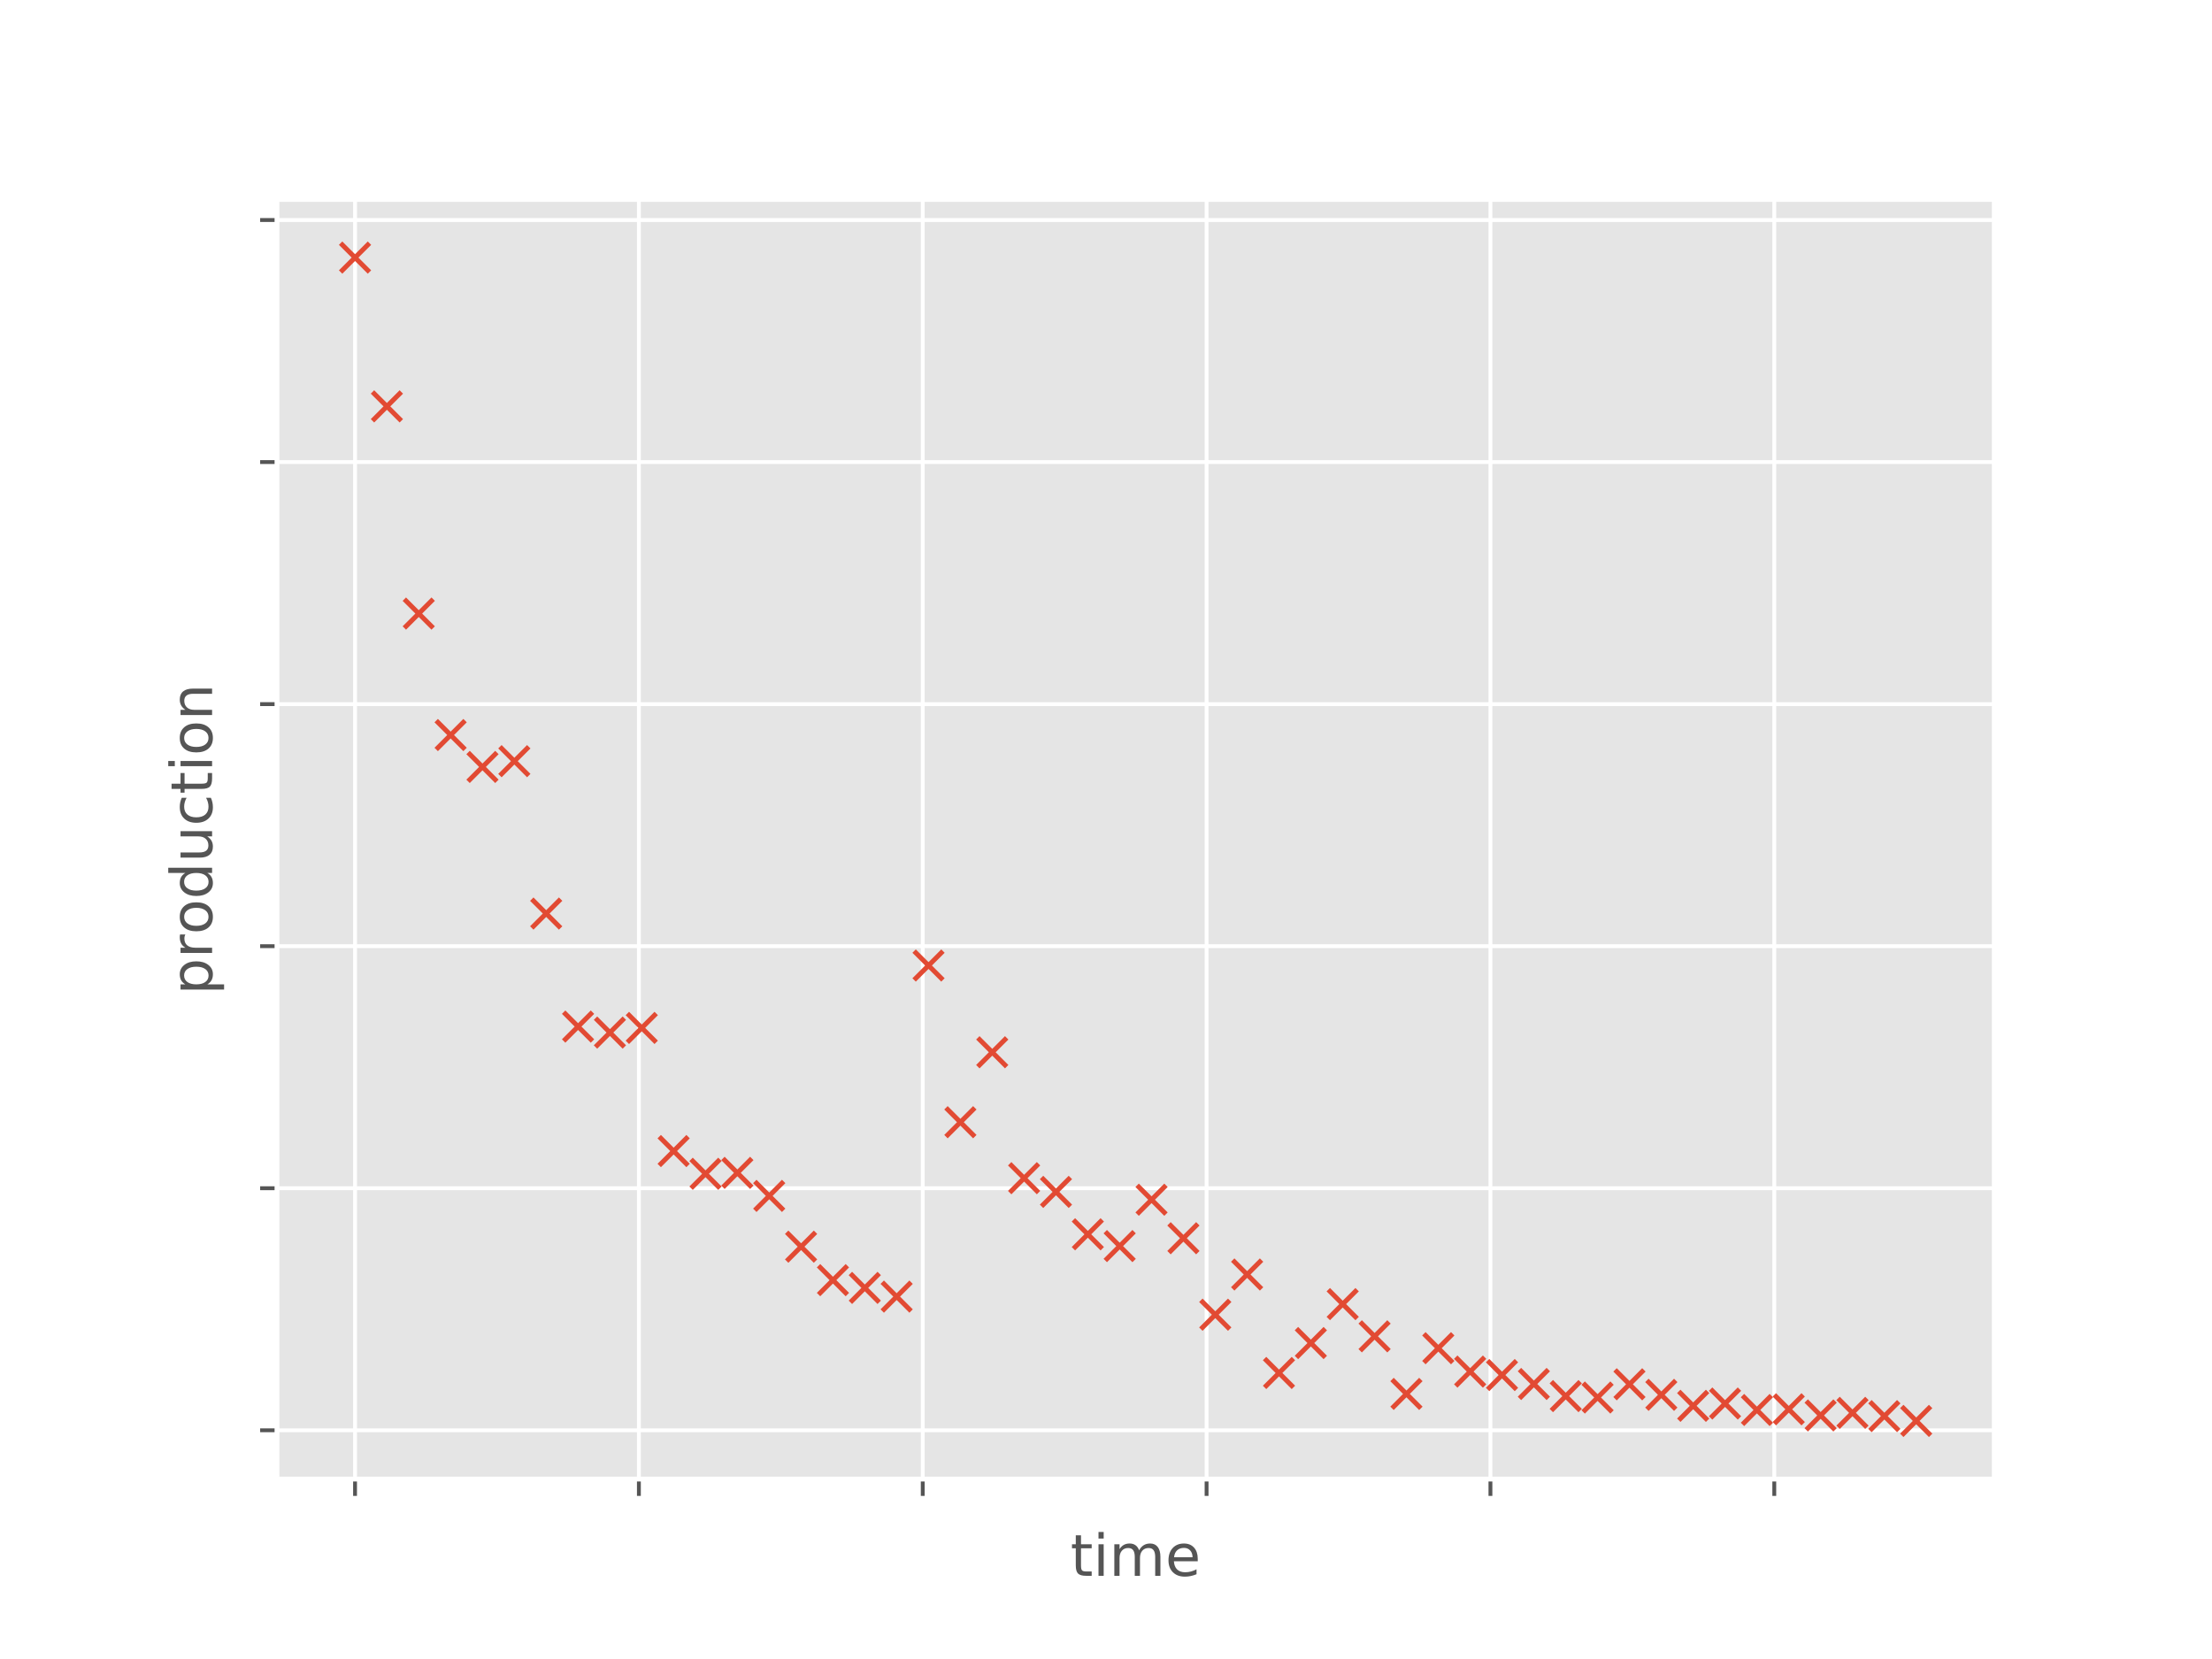
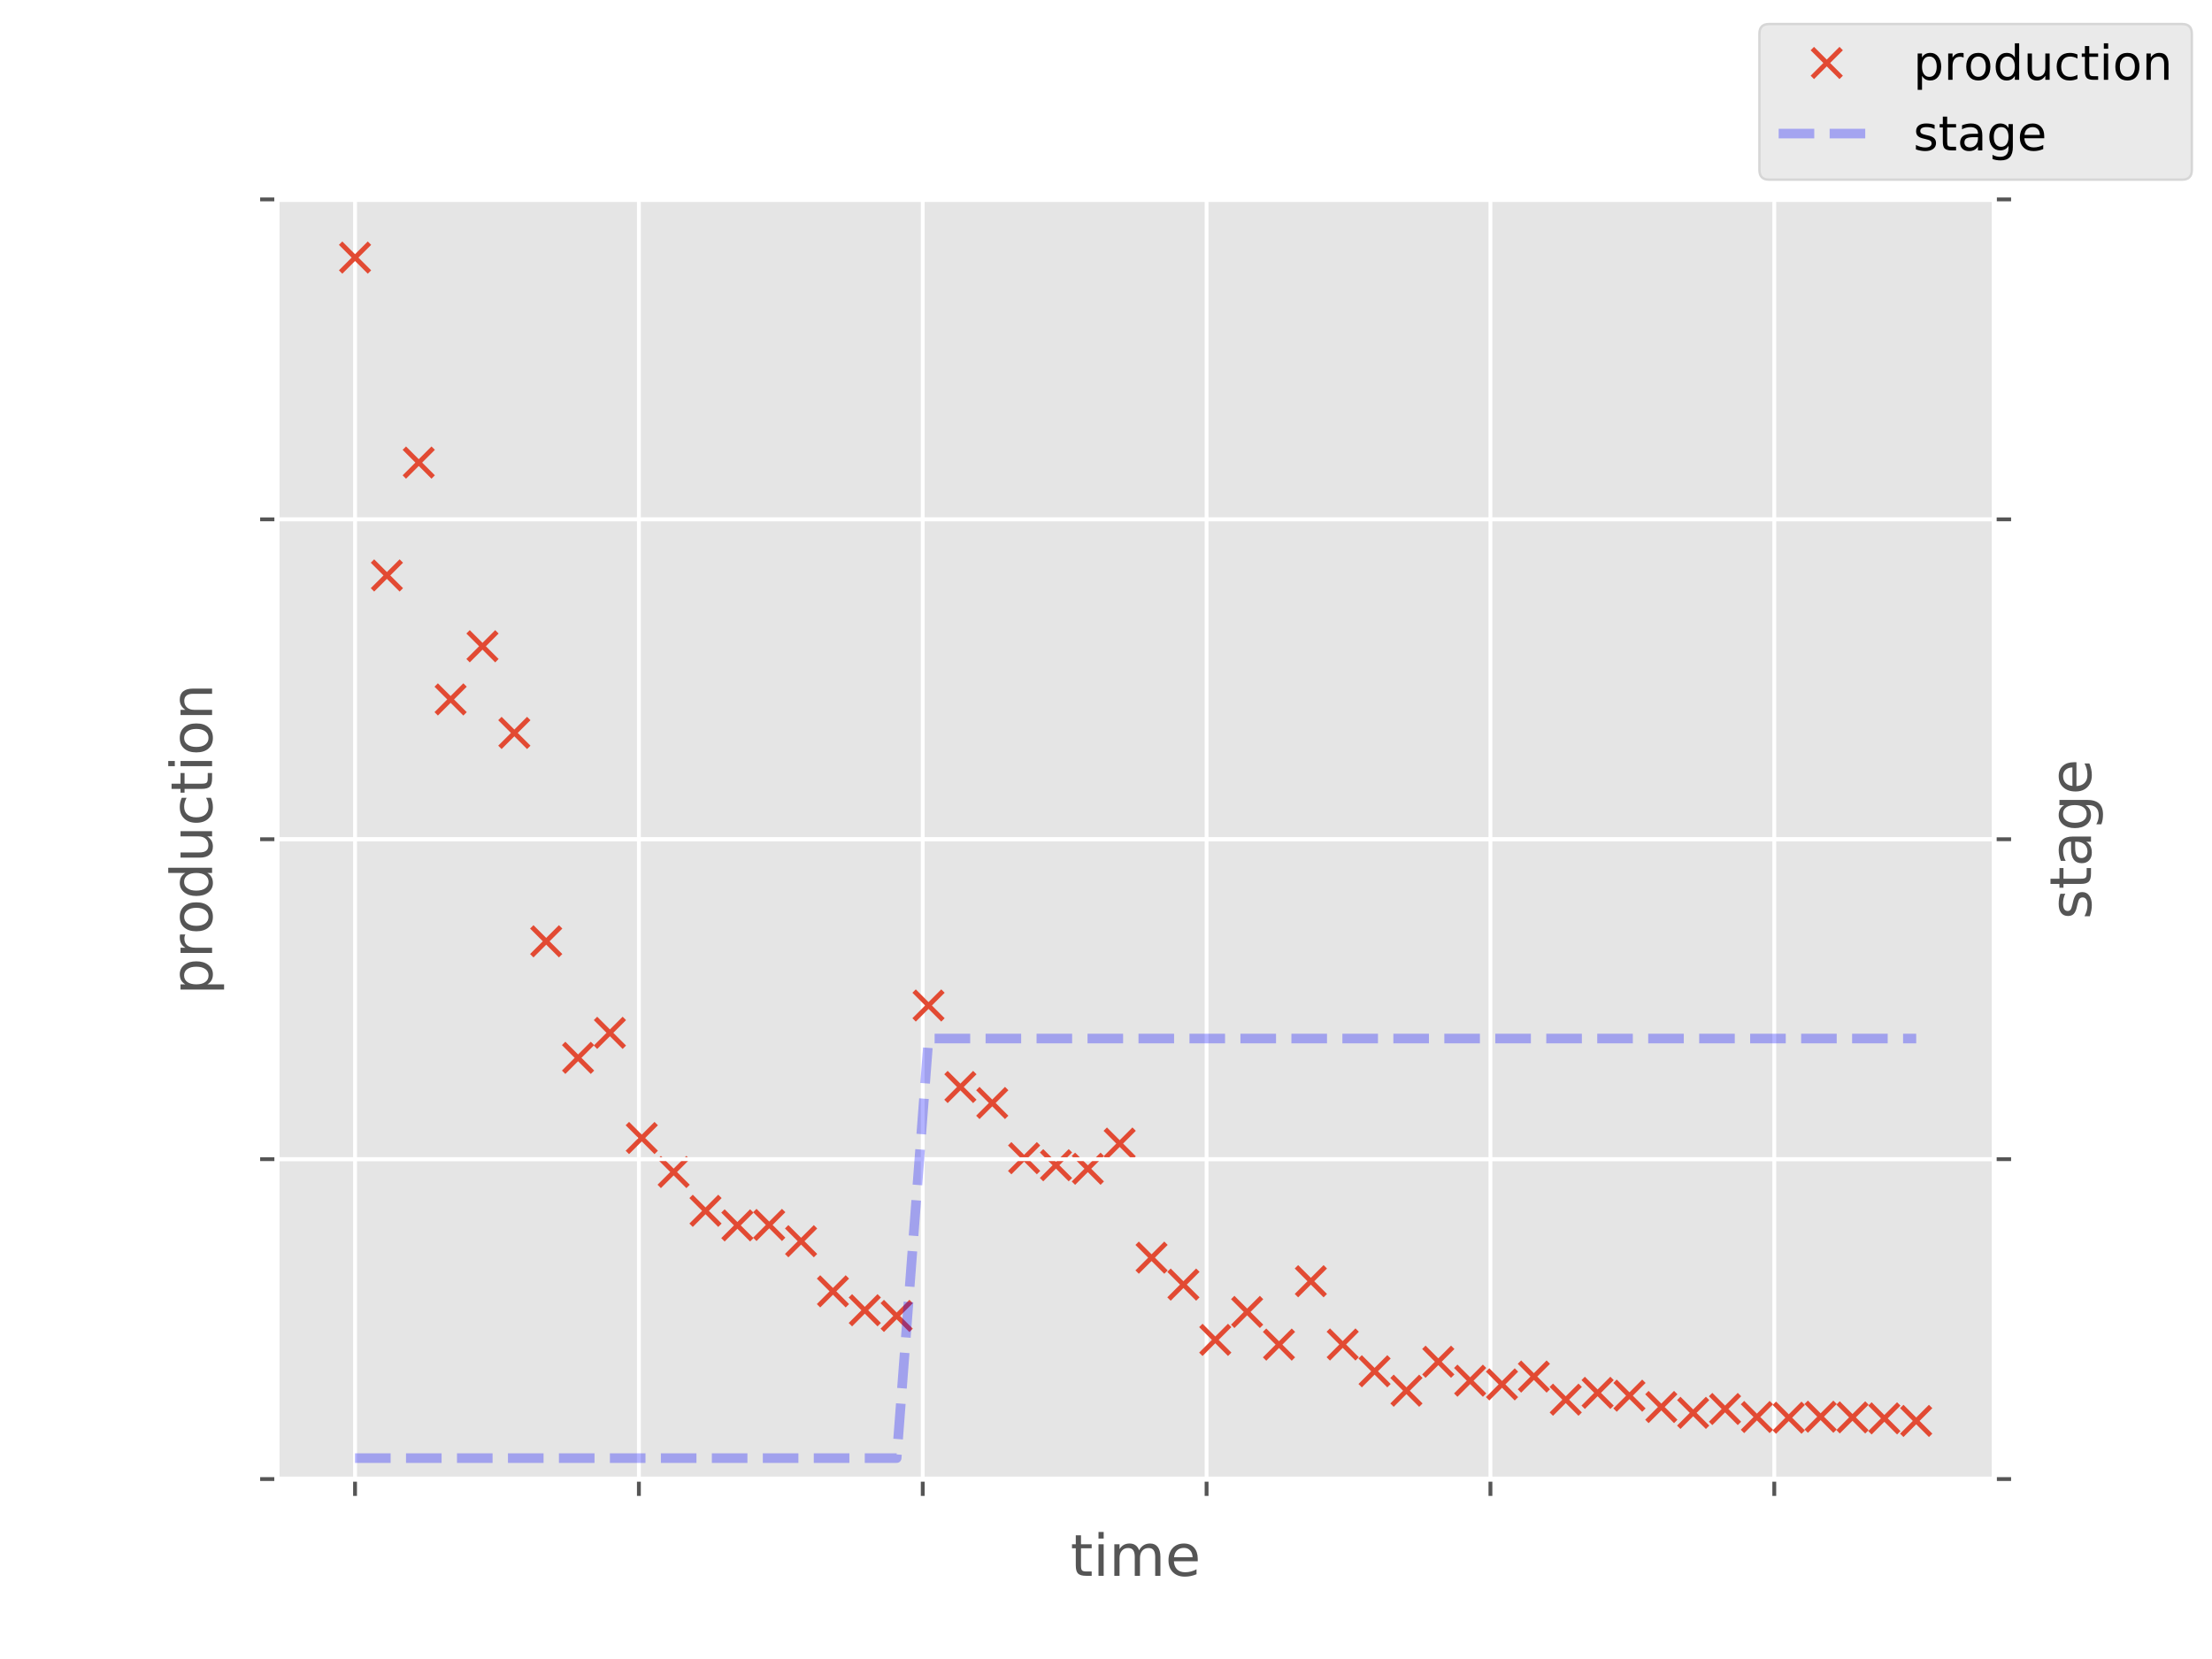
<svg xmlns="http://www.w3.org/2000/svg" xmlns:xlink="http://www.w3.org/1999/xlink" height="345pt" version="1.1" viewBox="0 0 460 345" width="460pt">
  <defs>
    <style type="text/css">
*{stroke-linecap:butt;stroke-linejoin:round;}
  </style>
  </defs>
  <g id="figure_1">
    <g id="patch_1">
      <path d="M 0 345.6  L 460.8 345.6  L 460.8 0  L 0 0  z " style="fill:#ffffff;" />
    </g>
    <g id="axes_1">
      <g id="patch_2">
        <path d="M 57.6 307.584  L 414.72 307.584  L 414.72 41.472  L 57.6 41.472  z " style="fill:#e5e5e5;" />
      </g>
      <g id="matplotlib.axis_1">
        <g id="xtick_1">
          <g id="line2d_1">
-             <path clip-path="url(#p8fff79da5d)" d="M 73.833 307.584  L 73.833 41.472  " style="fill:none;stroke:#ffffff;stroke-linecap:square;stroke-width:0.8;" />
+             <path clip-path="url(#p192704716e)" d="M 73.833 307.584  L 73.833 41.472  " style="fill:none;stroke:#ffffff;stroke-linecap:square;stroke-width:0.8;" />
          </g>
          <g id="line2d_2">
            <defs>
-               <path d="M 0 0  L 0 3.5  " id="m95129f5f34" style="stroke:#555555;stroke-width:0.8;" />
+               <path d="M 0 0  L 0 3.5  " id="mba6c2c50e9" style="stroke:#555555;stroke-width:0.8;" />
            </defs>
            <g>
-               <use style="fill:#555555;stroke:#555555;stroke-width:0.8;" x="73.833" xlink:href="#m95129f5f34" y="307.584" />
+               <use style="fill:#555555;stroke:#555555;stroke-width:0.8;" x="73.833" xlink:href="#mba6c2c50e9" y="307.584" />
            </g>
          </g>
        </g>
        <g id="xtick_2">
          <g id="line2d_3">
-             <path clip-path="url(#p8fff79da5d)" d="M 132.861 307.584  L 132.861 41.472  " style="fill:none;stroke:#ffffff;stroke-linecap:square;stroke-width:0.8;" />
+             <path clip-path="url(#p192704716e)" d="M 132.861 307.584  L 132.861 41.472  " style="fill:none;stroke:#ffffff;stroke-linecap:square;stroke-width:0.8;" />
          </g>
          <g id="line2d_4">
            <g>
-               <use style="fill:#555555;stroke:#555555;stroke-width:0.8;" x="132.861" xlink:href="#m95129f5f34" y="307.584" />
+               <use style="fill:#555555;stroke:#555555;stroke-width:0.8;" x="132.861" xlink:href="#mba6c2c50e9" y="307.584" />
            </g>
          </g>
        </g>
        <g id="xtick_3">
          <g id="line2d_5">
-             <path clip-path="url(#p8fff79da5d)" d="M 191.889 307.584  L 191.889 41.472  " style="fill:none;stroke:#ffffff;stroke-linecap:square;stroke-width:0.8;" />
+             <path clip-path="url(#p192704716e)" d="M 191.889 307.584  L 191.889 41.472  " style="fill:none;stroke:#ffffff;stroke-linecap:square;stroke-width:0.8;" />
          </g>
          <g id="line2d_6">
            <g>
-               <use style="fill:#555555;stroke:#555555;stroke-width:0.8;" x="191.889" xlink:href="#m95129f5f34" y="307.584" />
+               <use style="fill:#555555;stroke:#555555;stroke-width:0.8;" x="191.889" xlink:href="#mba6c2c50e9" y="307.584" />
            </g>
          </g>
        </g>
        <g id="xtick_4">
          <g id="line2d_7">
-             <path clip-path="url(#p8fff79da5d)" d="M 250.917 307.584  L 250.917 41.472  " style="fill:none;stroke:#ffffff;stroke-linecap:square;stroke-width:0.8;" />
+             <path clip-path="url(#p192704716e)" d="M 250.917 307.584  L 250.917 41.472  " style="fill:none;stroke:#ffffff;stroke-linecap:square;stroke-width:0.8;" />
          </g>
          <g id="line2d_8">
            <g>
-               <use style="fill:#555555;stroke:#555555;stroke-width:0.8;" x="250.917" xlink:href="#m95129f5f34" y="307.584" />
+               <use style="fill:#555555;stroke:#555555;stroke-width:0.8;" x="250.917" xlink:href="#mba6c2c50e9" y="307.584" />
            </g>
          </g>
        </g>
        <g id="xtick_5">
          <g id="line2d_9">
-             <path clip-path="url(#p8fff79da5d)" d="M 309.945 307.584  L 309.945 41.472  " style="fill:none;stroke:#ffffff;stroke-linecap:square;stroke-width:0.8;" />
+             <path clip-path="url(#p192704716e)" d="M 309.945 307.584  L 309.945 41.472  " style="fill:none;stroke:#ffffff;stroke-linecap:square;stroke-width:0.8;" />
          </g>
          <g id="line2d_10">
            <g>
-               <use style="fill:#555555;stroke:#555555;stroke-width:0.8;" x="309.945" xlink:href="#m95129f5f34" y="307.584" />
+               <use style="fill:#555555;stroke:#555555;stroke-width:0.8;" x="309.945" xlink:href="#mba6c2c50e9" y="307.584" />
            </g>
          </g>
        </g>
        <g id="xtick_6">
          <g id="line2d_11">
-             <path clip-path="url(#p8fff79da5d)" d="M 368.973 307.584  L 368.973 41.472  " style="fill:none;stroke:#ffffff;stroke-linecap:square;stroke-width:0.8;" />
+             <path clip-path="url(#p192704716e)" d="M 368.973 307.584  L 368.973 41.472  " style="fill:none;stroke:#ffffff;stroke-linecap:square;stroke-width:0.8;" />
          </g>
          <g id="line2d_12">
            <g>
-               <use style="fill:#555555;stroke:#555555;stroke-width:0.8;" x="368.973" xlink:href="#m95129f5f34" y="307.584" />
+               <use style="fill:#555555;stroke:#555555;stroke-width:0.8;" x="368.973" xlink:href="#mba6c2c50e9" y="307.584" />
            </g>
          </g>
        </g>
        <g id="text_1">
          <defs>
            <path d="M 18.312 70.219  L 18.312 54.688  L 36.812 54.688  L 36.812 47.703  L 18.312 47.703  L 18.312 18.016  Q 18.312 11.328 20.141 9.422  Q 21.969 7.516 27.594 7.516  L 36.812 7.516  L 36.812 0  L 27.594 0  Q 17.188 0 13.234 3.875  Q 9.281 7.766 9.281 18.016  L 9.281 47.703  L 2.688 47.703  L 2.688 54.688  L 9.281 54.688  L 9.281 70.219  z " id="DejaVuSans-74" />
            <path d="M 9.422 54.688  L 18.406 54.688  L 18.406 0  L 9.422 0  z M 9.422 75.984  L 18.406 75.984  L 18.406 64.594  L 9.422 64.594  z " id="DejaVuSans-69" />
            <path d="M 52 44.188  Q 55.375 50.25 60.062 53.125  Q 64.75 56 71.094 56  Q 79.641 56 84.281 50.016  Q 88.922 44.047 88.922 33.016  L 88.922 0  L 79.891 0  L 79.891 32.719  Q 79.891 40.578 77.094 44.375  Q 74.312 48.188 68.609 48.188  Q 61.625 48.188 57.562 43.547  Q 53.516 38.922 53.516 30.906  L 53.516 0  L 44.484 0  L 44.484 32.719  Q 44.484 40.625 41.703 44.406  Q 38.922 48.188 33.109 48.188  Q 26.219 48.188 22.156 43.531  Q 18.109 38.875 18.109 30.906  L 18.109 0  L 9.078 0  L 9.078 54.688  L 18.109 54.688  L 18.109 46.188  Q 21.188 51.219 25.484 53.609  Q 29.781 56 35.688 56  Q 41.656 56 45.828 52.969  Q 50 49.953 52 44.188  z " id="DejaVuSans-6d" />
            <path d="M 56.203 29.594  L 56.203 25.203  L 14.891 25.203  Q 15.484 15.922 20.484 11.062  Q 25.484 6.203 34.422 6.203  Q 39.594 6.203 44.453 7.469  Q 49.312 8.734 54.109 11.281  L 54.109 2.781  Q 49.266 0.734 44.188 -0.344  Q 39.109 -1.422 33.891 -1.422  Q 20.797 -1.422 13.156 6.188  Q 5.516 13.812 5.516 26.812  Q 5.516 40.234 12.766 48.109  Q 20.016 56 32.328 56  Q 43.359 56 49.781 48.891  Q 56.203 41.797 56.203 29.594  z M 47.219 32.234  Q 47.125 39.594 43.094 43.984  Q 39.062 48.391 32.422 48.391  Q 24.906 48.391 20.391 44.141  Q 15.875 39.891 15.188 32.172  z " id="DejaVuSans-65" />
          </defs>
          <g style="fill:#555555;" transform="translate(222.6047 327.7021)scale(0.12 -0.12)">
            <use xlink:href="#DejaVuSans-74" />
            <use x="39.209" xlink:href="#DejaVuSans-69" />
            <use x="66.992" xlink:href="#DejaVuSans-6d" />
            <use x="164.404" xlink:href="#DejaVuSans-65" />
          </g>
        </g>
      </g>
      <g id="matplotlib.axis_2">
        <g id="ytick_1">
          <g id="line2d_13">
-             <path clip-path="url(#p8fff79da5d)" d="M 57.6 297.436  L 414.72 297.436  " style="fill:none;stroke:#ffffff;stroke-linecap:square;stroke-width:0.8;" />
+             <path clip-path="url(#p192704716e)" d="M 57.6 307.584  L 414.72 307.584  " style="fill:none;stroke:#ffffff;stroke-linecap:square;stroke-width:0.8;" />
          </g>
          <g id="line2d_14">
            <defs>
-               <path d="M 0 0  L -3.5 0  " id="m28dcc7b017" style="stroke:#555555;stroke-width:0.8;" />
+               <path d="M 0 0  L -3.5 0  " id="m586dbe1749" style="stroke:#555555;stroke-width:0.8;" />
            </defs>
            <g>
-               <use style="fill:#555555;stroke:#555555;stroke-width:0.8;" x="57.6" xlink:href="#m28dcc7b017" y="297.436" />
+               <use style="fill:#555555;stroke:#555555;stroke-width:0.8;" x="57.6" xlink:href="#m586dbe1749" y="307.584" />
            </g>
          </g>
        </g>
        <g id="ytick_2">
          <g id="line2d_15">
-             <path clip-path="url(#p8fff79da5d)" d="M 57.6 247.099  L 414.72 247.099  " style="fill:none;stroke:#ffffff;stroke-linecap:square;stroke-width:0.8;" />
+             <path clip-path="url(#p192704716e)" d="M 57.6 241.056  L 414.72 241.056  " style="fill:none;stroke:#ffffff;stroke-linecap:square;stroke-width:0.8;" />
          </g>
          <g id="line2d_16">
            <g>
-               <use style="fill:#555555;stroke:#555555;stroke-width:0.8;" x="57.6" xlink:href="#m28dcc7b017" y="247.099" />
+               <use style="fill:#555555;stroke:#555555;stroke-width:0.8;" x="57.6" xlink:href="#m586dbe1749" y="241.056" />
            </g>
          </g>
        </g>
        <g id="ytick_3">
          <g id="line2d_17">
-             <path clip-path="url(#p8fff79da5d)" d="M 57.6 196.763  L 414.72 196.763  " style="fill:none;stroke:#ffffff;stroke-linecap:square;stroke-width:0.8;" />
+             <path clip-path="url(#p192704716e)" d="M 57.6 174.528  L 414.72 174.528  " style="fill:none;stroke:#ffffff;stroke-linecap:square;stroke-width:0.8;" />
          </g>
          <g id="line2d_18">
            <g>
-               <use style="fill:#555555;stroke:#555555;stroke-width:0.8;" x="57.6" xlink:href="#m28dcc7b017" y="196.763" />
+               <use style="fill:#555555;stroke:#555555;stroke-width:0.8;" x="57.6" xlink:href="#m586dbe1749" y="174.528" />
            </g>
          </g>
        </g>
        <g id="ytick_4">
          <g id="line2d_19">
-             <path clip-path="url(#p8fff79da5d)" d="M 57.6 146.427  L 414.72 146.427  " style="fill:none;stroke:#ffffff;stroke-linecap:square;stroke-width:0.8;" />
+             <path clip-path="url(#p192704716e)" d="M 57.6 108  L 414.72 108  " style="fill:none;stroke:#ffffff;stroke-linecap:square;stroke-width:0.8;" />
          </g>
          <g id="line2d_20">
            <g>
-               <use style="fill:#555555;stroke:#555555;stroke-width:0.8;" x="57.6" xlink:href="#m28dcc7b017" y="146.427" />
+               <use style="fill:#555555;stroke:#555555;stroke-width:0.8;" x="57.6" xlink:href="#m586dbe1749" y="108" />
            </g>
          </g>
        </g>
        <g id="ytick_5">
          <g id="line2d_21">
-             <path clip-path="url(#p8fff79da5d)" d="M 57.6 96.091  L 414.72 96.091  " style="fill:none;stroke:#ffffff;stroke-linecap:square;stroke-width:0.8;" />
+             <path clip-path="url(#p192704716e)" d="M 57.6 41.472  L 414.72 41.472  " style="fill:none;stroke:#ffffff;stroke-linecap:square;stroke-width:0.8;" />
          </g>
          <g id="line2d_22">
            <g>
-               <use style="fill:#555555;stroke:#555555;stroke-width:0.8;" x="57.6" xlink:href="#m28dcc7b017" y="96.091" />
-             </g>
-           </g>
-         </g>
-         <g id="ytick_6">
-           <g id="line2d_23">
-             <path clip-path="url(#p8fff79da5d)" d="M 57.6 45.754  L 414.72 45.754  " style="fill:none;stroke:#ffffff;stroke-linecap:square;stroke-width:0.8;" />
-           </g>
-           <g id="line2d_24">
-             <g>
-               <use style="fill:#555555;stroke:#555555;stroke-width:0.8;" x="57.6" xlink:href="#m28dcc7b017" y="45.754" />
+               <use style="fill:#555555;stroke:#555555;stroke-width:0.8;" x="57.6" xlink:href="#m586dbe1749" y="41.472" />
            </g>
          </g>
        </g>
        <g id="text_2">
          <defs>
            <path d="M 18.109 8.203  L 18.109 -20.797  L 9.078 -20.797  L 9.078 54.688  L 18.109 54.688  L 18.109 46.391  Q 20.953 51.266 25.266 53.625  Q 29.594 56 35.594 56  Q 45.562 56 51.781 48.094  Q 58.016 40.188 58.016 27.297  Q 58.016 14.406 51.781 6.484  Q 45.562 -1.422 35.594 -1.422  Q 29.594 -1.422 25.266 0.953  Q 20.953 3.328 18.109 8.203  z M 48.688 27.297  Q 48.688 37.203 44.609 42.844  Q 40.531 48.484 33.406 48.484  Q 26.266 48.484 22.188 42.844  Q 18.109 37.203 18.109 27.297  Q 18.109 17.391 22.188 11.75  Q 26.266 6.109 33.406 6.109  Q 40.531 6.109 44.609 11.75  Q 48.688 17.391 48.688 27.297  z " id="DejaVuSans-70" />
            <path d="M 41.109 46.297  Q 39.594 47.172 37.812 47.578  Q 36.031 48 33.891 48  Q 26.266 48 22.188 43.047  Q 18.109 38.094 18.109 28.812  L 18.109 0  L 9.078 0  L 9.078 54.688  L 18.109 54.688  L 18.109 46.188  Q 20.953 51.172 25.484 53.578  Q 30.031 56 36.531 56  Q 37.453 56 38.578 55.875  Q 39.703 55.766 41.062 55.516  z " id="DejaVuSans-72" />
            <path d="M 30.609 48.391  Q 23.391 48.391 19.188 42.75  Q 14.984 37.109 14.984 27.297  Q 14.984 17.484 19.156 11.844  Q 23.344 6.203 30.609 6.203  Q 37.797 6.203 41.984 11.859  Q 46.188 17.531 46.188 27.297  Q 46.188 37.016 41.984 42.703  Q 37.797 48.391 30.609 48.391  z M 30.609 56  Q 42.328 56 49.016 48.375  Q 55.719 40.766 55.719 27.297  Q 55.719 13.875 49.016 6.219  Q 42.328 -1.422 30.609 -1.422  Q 18.844 -1.422 12.172 6.219  Q 5.516 13.875 5.516 27.297  Q 5.516 40.766 12.172 48.375  Q 18.844 56 30.609 56  z " id="DejaVuSans-6f" />
            <path d="M 45.406 46.391  L 45.406 75.984  L 54.391 75.984  L 54.391 0  L 45.406 0  L 45.406 8.203  Q 42.578 3.328 38.25 0.953  Q 33.938 -1.422 27.875 -1.422  Q 17.969 -1.422 11.734 6.484  Q 5.516 14.406 5.516 27.297  Q 5.516 40.188 11.734 48.094  Q 17.969 56 27.875 56  Q 33.938 56 38.25 53.625  Q 42.578 51.266 45.406 46.391  z M 14.797 27.297  Q 14.797 17.391 18.875 11.75  Q 22.953 6.109 30.078 6.109  Q 37.203 6.109 41.297 11.75  Q 45.406 17.391 45.406 27.297  Q 45.406 37.203 41.297 42.844  Q 37.203 48.484 30.078 48.484  Q 22.953 48.484 18.875 42.844  Q 14.797 37.203 14.797 27.297  z " id="DejaVuSans-64" />
            <path d="M 8.5 21.578  L 8.5 54.688  L 17.484 54.688  L 17.484 21.922  Q 17.484 14.156 20.5 10.266  Q 23.531 6.391 29.594 6.391  Q 36.859 6.391 41.078 11.031  Q 45.312 15.672 45.312 23.688  L 45.312 54.688  L 54.297 54.688  L 54.297 0  L 45.312 0  L 45.312 8.406  Q 42.047 3.422 37.719 1  Q 33.406 -1.422 27.688 -1.422  Q 18.266 -1.422 13.375 4.438  Q 8.5 10.297 8.5 21.578  z M 31.109 56  z " id="DejaVuSans-75" />
            <path d="M 48.781 52.594  L 48.781 44.188  Q 44.969 46.297 41.141 47.344  Q 37.312 48.391 33.406 48.391  Q 24.656 48.391 19.812 42.844  Q 14.984 37.312 14.984 27.297  Q 14.984 17.281 19.812 11.734  Q 24.656 6.203 33.406 6.203  Q 37.312 6.203 41.141 7.25  Q 44.969 8.297 48.781 10.406  L 48.781 2.094  Q 45.016 0.344 40.984 -0.531  Q 36.969 -1.422 32.422 -1.422  Q 20.062 -1.422 12.781 6.344  Q 5.516 14.109 5.516 27.297  Q 5.516 40.672 12.859 48.328  Q 20.219 56 33.016 56  Q 37.156 56 41.109 55.141  Q 45.062 54.297 48.781 52.594  z " id="DejaVuSans-63" />
            <path d="M 54.891 33.016  L 54.891 0  L 45.906 0  L 45.906 32.719  Q 45.906 40.484 42.875 44.328  Q 39.844 48.188 33.797 48.188  Q 26.516 48.188 22.312 43.547  Q 18.109 38.922 18.109 30.906  L 18.109 0  L 9.078 0  L 9.078 54.688  L 18.109 54.688  L 18.109 46.188  Q 21.344 51.125 25.703 53.562  Q 30.078 56 35.797 56  Q 45.219 56 50.047 50.172  Q 54.891 44.344 54.891 33.016  z " id="DejaVuSans-6e" />
          </defs>
          <g style="fill:#555555;" transform="translate(44.10437 206.8764)rotate(-90)scale(0.12 -0.12)">
            <use xlink:href="#DejaVuSans-70" />
            <use x="63.477" xlink:href="#DejaVuSans-72" />
            <use x="104.559" xlink:href="#DejaVuSans-6f" />
            <use x="165.74" xlink:href="#DejaVuSans-64" />
            <use x="229.217" xlink:href="#DejaVuSans-75" />
            <use x="292.596" xlink:href="#DejaVuSans-63" />
            <use x="347.576" xlink:href="#DejaVuSans-74" />
            <use x="386.785" xlink:href="#DejaVuSans-69" />
            <use x="414.568" xlink:href="#DejaVuSans-6f" />
            <use x="475.75" xlink:href="#DejaVuSans-6e" />
          </g>
        </g>
      </g>
-       <g id="line2d_25">
+       <g id="line2d_23">
        <defs>
-           <path d="M -3 3  L 3 -3  M -3 -3  L 3 3  " id="mc49ff42a20" style="stroke:#e24a33;" />
+           <path d="M -3 3  L 3 -3  M -3 -3  L 3 3  " id="m1d34d8cceb" style="stroke:#e24a33;" />
        </defs>
-         <g clip-path="url(#p8fff79da5d)">
-           <use style="fill:#e24a33;stroke:#e24a33;" x="73.833" xlink:href="#mc49ff42a20" y="53.568" />
-           <use style="fill:#e24a33;stroke:#e24a33;" x="80.458" xlink:href="#mc49ff42a20" y="84.509" />
-           <use style="fill:#e24a33;stroke:#e24a33;" x="87.084" xlink:href="#mc49ff42a20" y="127.598" />
-           <use style="fill:#e24a33;stroke:#e24a33;" x="93.71" xlink:href="#mc49ff42a20" y="152.856" />
-           <use style="fill:#e24a33;stroke:#e24a33;" x="100.335" xlink:href="#mc49ff42a20" y="159.487" />
-           <use style="fill:#e24a33;stroke:#e24a33;" x="106.961" xlink:href="#mc49ff42a20" y="158.289" />
-           <use style="fill:#e24a33;stroke:#e24a33;" x="113.586" xlink:href="#mc49ff42a20" y="189.979" />
-           <use style="fill:#e24a33;stroke:#e24a33;" x="120.212" xlink:href="#mc49ff42a20" y="213.483" />
-           <use style="fill:#e24a33;stroke:#e24a33;" x="126.838" xlink:href="#mc49ff42a20" y="214.731" />
-           <use style="fill:#e24a33;stroke:#e24a33;" x="133.463" xlink:href="#mc49ff42a20" y="213.761" />
-           <use style="fill:#e24a33;stroke:#e24a33;" x="140.089" xlink:href="#mc49ff42a20" y="239.372" />
-           <use style="fill:#e24a33;stroke:#e24a33;" x="146.714" xlink:href="#mc49ff42a20" y="244.095" />
-           <use style="fill:#e24a33;stroke:#e24a33;" x="153.34" xlink:href="#mc49ff42a20" y="243.903" />
-           <use style="fill:#e24a33;stroke:#e24a33;" x="159.966" xlink:href="#mc49ff42a20" y="248.692" />
-           <use style="fill:#e24a33;stroke:#e24a33;" x="166.591" xlink:href="#mc49ff42a20" y="259.255" />
-           <use style="fill:#e24a33;stroke:#e24a33;" x="173.217" xlink:href="#mc49ff42a20" y="266.215" />
-           <use style="fill:#e24a33;stroke:#e24a33;" x="179.842" xlink:href="#mc49ff42a20" y="267.826" />
-           <use style="fill:#e24a33;stroke:#e24a33;" x="186.468" xlink:href="#mc49ff42a20" y="269.639" />
-           <use style="fill:#e24a33;stroke:#e24a33;" x="193.094" xlink:href="#mc49ff42a20" y="200.786" />
-           <use style="fill:#e24a33;stroke:#e24a33;" x="199.719" xlink:href="#mc49ff42a20" y="233.373" />
-           <use style="fill:#e24a33;stroke:#e24a33;" x="206.345" xlink:href="#mc49ff42a20" y="218.824" />
-           <use style="fill:#e24a33;stroke:#e24a33;" x="212.97" xlink:href="#mc49ff42a20" y="245.012" />
-           <use style="fill:#e24a33;stroke:#e24a33;" x="219.596" xlink:href="#mc49ff42a20" y="247.862" />
-           <use style="fill:#e24a33;stroke:#e24a33;" x="226.222" xlink:href="#mc49ff42a20" y="256.679" />
-           <use style="fill:#e24a33;stroke:#e24a33;" x="232.847" xlink:href="#mc49ff42a20" y="259.131" />
-           <use style="fill:#e24a33;stroke:#e24a33;" x="239.473" xlink:href="#mc49ff42a20" y="249.488" />
-           <use style="fill:#e24a33;stroke:#e24a33;" x="246.098" xlink:href="#mc49ff42a20" y="257.5" />
-           <use style="fill:#e24a33;stroke:#e24a33;" x="252.724" xlink:href="#mc49ff42a20" y="273.402" />
-           <use style="fill:#e24a33;stroke:#e24a33;" x="259.35" xlink:href="#mc49ff42a20" y="265.039" />
-           <use style="fill:#e24a33;stroke:#e24a33;" x="265.975" xlink:href="#mc49ff42a20" y="285.52" />
-           <use style="fill:#e24a33;stroke:#e24a33;" x="272.601" xlink:href="#mc49ff42a20" y="279.295" />
-           <use style="fill:#e24a33;stroke:#e24a33;" x="279.226" xlink:href="#mc49ff42a20" y="271.196" />
-           <use style="fill:#e24a33;stroke:#e24a33;" x="285.852" xlink:href="#mc49ff42a20" y="277.898" />
-           <use style="fill:#e24a33;stroke:#e24a33;" x="292.478" xlink:href="#mc49ff42a20" y="289.872" />
-           <use style="fill:#e24a33;stroke:#e24a33;" x="299.103" xlink:href="#mc49ff42a20" y="280.367" />
-           <use style="fill:#e24a33;stroke:#e24a33;" x="305.729" xlink:href="#mc49ff42a20" y="285.229" />
-           <use style="fill:#e24a33;stroke:#e24a33;" x="312.354" xlink:href="#mc49ff42a20" y="285.953" />
-           <use style="fill:#e24a33;stroke:#e24a33;" x="318.98" xlink:href="#mc49ff42a20" y="287.809" />
-           <use style="fill:#e24a33;stroke:#e24a33;" x="325.606" xlink:href="#mc49ff42a20" y="290.328" />
-           <use style="fill:#e24a33;stroke:#e24a33;" x="332.231" xlink:href="#mc49ff42a20" y="290.623" />
-           <use style="fill:#e24a33;stroke:#e24a33;" x="338.857" xlink:href="#mc49ff42a20" y="287.872" />
-           <use style="fill:#e24a33;stroke:#e24a33;" x="345.482" xlink:href="#mc49ff42a20" y="290.064" />
-           <use style="fill:#e24a33;stroke:#e24a33;" x="352.108" xlink:href="#mc49ff42a20" y="292.351" />
-           <use style="fill:#e24a33;stroke:#e24a33;" x="358.734" xlink:href="#mc49ff42a20" y="291.871" />
-           <use style="fill:#e24a33;stroke:#e24a33;" x="365.359" xlink:href="#mc49ff42a20" y="293.217" />
-           <use style="fill:#e24a33;stroke:#e24a33;" x="371.985" xlink:href="#mc49ff42a20" y="293.071" />
-           <use style="fill:#e24a33;stroke:#e24a33;" x="378.61" xlink:href="#mc49ff42a20" y="294.348" />
-           <use style="fill:#e24a33;stroke:#e24a33;" x="385.236" xlink:href="#mc49ff42a20" y="293.809" />
-           <use style="fill:#e24a33;stroke:#e24a33;" x="391.862" xlink:href="#mc49ff42a20" y="294.49" />
-           <use style="fill:#e24a33;stroke:#e24a33;" x="398.487" xlink:href="#mc49ff42a20" y="295.488" />
+         <g clip-path="url(#p192704716e)">
+           <use style="fill:#e24a33;stroke:#e24a33;" x="73.833" xlink:href="#m1d34d8cceb" y="53.568" />
+           <use style="fill:#e24a33;stroke:#e24a33;" x="80.458" xlink:href="#m1d34d8cceb" y="119.668" />
+           <use style="fill:#e24a33;stroke:#e24a33;" x="87.084" xlink:href="#m1d34d8cceb" y="96.197" />
+           <use style="fill:#e24a33;stroke:#e24a33;" x="93.71" xlink:href="#m1d34d8cceb" y="145.449" />
+           <use style="fill:#e24a33;stroke:#e24a33;" x="100.335" xlink:href="#m1d34d8cceb" y="134.395" />
+           <use style="fill:#e24a33;stroke:#e24a33;" x="106.961" xlink:href="#m1d34d8cceb" y="152.419" />
+           <use style="fill:#e24a33;stroke:#e24a33;" x="113.586" xlink:href="#m1d34d8cceb" y="195.748" />
+           <use style="fill:#e24a33;stroke:#e24a33;" x="120.212" xlink:href="#m1d34d8cceb" y="219.984" />
+           <use style="fill:#e24a33;stroke:#e24a33;" x="126.838" xlink:href="#m1d34d8cceb" y="214.785" />
+           <use style="fill:#e24a33;stroke:#e24a33;" x="133.463" xlink:href="#m1d34d8cceb" y="236.657" />
+           <use style="fill:#e24a33;stroke:#e24a33;" x="140.089" xlink:href="#m1d34d8cceb" y="243.727" />
+           <use style="fill:#e24a33;stroke:#e24a33;" x="146.714" xlink:href="#m1d34d8cceb" y="251.798" />
+           <use style="fill:#e24a33;stroke:#e24a33;" x="153.34" xlink:href="#m1d34d8cceb" y="254.826" />
+           <use style="fill:#e24a33;stroke:#e24a33;" x="159.966" xlink:href="#m1d34d8cceb" y="254.736" />
+           <use style="fill:#e24a33;stroke:#e24a33;" x="166.591" xlink:href="#m1d34d8cceb" y="258.117" />
+           <use style="fill:#e24a33;stroke:#e24a33;" x="173.217" xlink:href="#m1d34d8cceb" y="268.542" />
+           <use style="fill:#e24a33;stroke:#e24a33;" x="179.842" xlink:href="#m1d34d8cceb" y="272.473" />
+           <use style="fill:#e24a33;stroke:#e24a33;" x="186.468" xlink:href="#m1d34d8cceb" y="273.654" />
+           <use style="fill:#e24a33;stroke:#e24a33;" x="193.094" xlink:href="#m1d34d8cceb" y="209.099" />
+           <use style="fill:#e24a33;stroke:#e24a33;" x="199.719" xlink:href="#m1d34d8cceb" y="226.045" />
+           <use style="fill:#e24a33;stroke:#e24a33;" x="206.345" xlink:href="#m1d34d8cceb" y="229.37" />
+           <use style="fill:#e24a33;stroke:#e24a33;" x="212.97" xlink:href="#m1d34d8cceb" y="240.853" />
+           <use style="fill:#e24a33;stroke:#e24a33;" x="219.596" xlink:href="#m1d34d8cceb" y="242.315" />
+           <use style="fill:#e24a33;stroke:#e24a33;" x="226.222" xlink:href="#m1d34d8cceb" y="243.048" />
+           <use style="fill:#e24a33;stroke:#e24a33;" x="232.847" xlink:href="#m1d34d8cceb" y="237.811" />
+           <use style="fill:#e24a33;stroke:#e24a33;" x="239.473" xlink:href="#m1d34d8cceb" y="261.538" />
+           <use style="fill:#e24a33;stroke:#e24a33;" x="246.098" xlink:href="#m1d34d8cceb" y="267.144" />
+           <use style="fill:#e24a33;stroke:#e24a33;" x="252.724" xlink:href="#m1d34d8cceb" y="278.634" />
+           <use style="fill:#e24a33;stroke:#e24a33;" x="259.35" xlink:href="#m1d34d8cceb" y="272.825" />
+           <use style="fill:#e24a33;stroke:#e24a33;" x="265.975" xlink:href="#m1d34d8cceb" y="279.62" />
+           <use style="fill:#e24a33;stroke:#e24a33;" x="272.601" xlink:href="#m1d34d8cceb" y="266.439" />
+           <use style="fill:#e24a33;stroke:#e24a33;" x="279.226" xlink:href="#m1d34d8cceb" y="279.593" />
+           <use style="fill:#e24a33;stroke:#e24a33;" x="285.852" xlink:href="#m1d34d8cceb" y="285.163" />
+           <use style="fill:#e24a33;stroke:#e24a33;" x="292.478" xlink:href="#m1d34d8cceb" y="289.208" />
+           <use style="fill:#e24a33;stroke:#e24a33;" x="299.103" xlink:href="#m1d34d8cceb" y="283.18" />
+           <use style="fill:#e24a33;stroke:#e24a33;" x="305.729" xlink:href="#m1d34d8cceb" y="287.126" />
+           <use style="fill:#e24a33;stroke:#e24a33;" x="312.354" xlink:href="#m1d34d8cceb" y="287.89" />
+           <use style="fill:#e24a33;stroke:#e24a33;" x="318.98" xlink:href="#m1d34d8cceb" y="286.264" />
+           <use style="fill:#e24a33;stroke:#e24a33;" x="325.606" xlink:href="#m1d34d8cceb" y="291.075" />
+           <use style="fill:#e24a33;stroke:#e24a33;" x="332.231" xlink:href="#m1d34d8cceb" y="289.653" />
+           <use style="fill:#e24a33;stroke:#e24a33;" x="338.857" xlink:href="#m1d34d8cceb" y="290.241" />
+           <use style="fill:#e24a33;stroke:#e24a33;" x="345.482" xlink:href="#m1d34d8cceb" y="292.599" />
+           <use style="fill:#e24a33;stroke:#e24a33;" x="352.108" xlink:href="#m1d34d8cceb" y="293.813" />
+           <use style="fill:#e24a33;stroke:#e24a33;" x="358.734" xlink:href="#m1d34d8cceb" y="293.008" />
+           <use style="fill:#e24a33;stroke:#e24a33;" x="365.359" xlink:href="#m1d34d8cceb" y="294.679" />
+           <use style="fill:#e24a33;stroke:#e24a33;" x="371.985" xlink:href="#m1d34d8cceb" y="294.82" />
+           <use style="fill:#e24a33;stroke:#e24a33;" x="378.61" xlink:href="#m1d34d8cceb" y="294.613" />
+           <use style="fill:#e24a33;stroke:#e24a33;" x="385.236" xlink:href="#m1d34d8cceb" y="294.756" />
+           <use style="fill:#e24a33;stroke:#e24a33;" x="391.862" xlink:href="#m1d34d8cceb" y="294.958" />
+           <use style="fill:#e24a33;stroke:#e24a33;" x="398.487" xlink:href="#m1d34d8cceb" y="295.488" />
        </g>
      </g>
      <g id="patch_3">
        <path d="M 57.6 307.584  L 57.6 41.472  " style="fill:none;stroke:#ffffff;stroke-linecap:square;stroke-linejoin:miter;" />
      </g>
      <g id="patch_4">
        <path d="M 414.72 307.584  L 414.72 41.472  " style="fill:none;stroke:#ffffff;stroke-linecap:square;stroke-linejoin:miter;" />
      </g>
      <g id="patch_5">
        <path d="M 57.6 307.584  L 414.72 307.584  " style="fill:none;stroke:#ffffff;stroke-linecap:square;stroke-linejoin:miter;" />
      </g>
      <g id="patch_6">
        <path d="M 57.6 41.472  L 414.72 41.472  " style="fill:none;stroke:#ffffff;stroke-linecap:square;stroke-linejoin:miter;" />
+       </g>
+     </g>
+     <g id="axes_2">
+       <g id="matplotlib.axis_3">
+         <g id="ytick_6">
+           <g id="line2d_24">
+             <path clip-path="url(#p192704716e)" d="M 57.6 307.584  L 414.72 307.584  " style="fill:none;stroke:#ffffff;stroke-linecap:square;stroke-width:0.8;" />
+           </g>
+           <g id="line2d_25">
+             <defs>
+               <path d="M 0 0  L 3.5 0  " id="m4f7c458061" style="stroke:#555555;stroke-width:0.8;" />
+             </defs>
+             <g>
+               <use style="fill:#555555;stroke:#555555;stroke-width:0.8;" x="414.72" xlink:href="#m4f7c458061" y="307.584" />
+             </g>
+           </g>
+         </g>
+         <g id="ytick_7">
+           <g id="line2d_26">
+             <path clip-path="url(#p192704716e)" d="M 57.6 241.056  L 414.72 241.056  " style="fill:none;stroke:#ffffff;stroke-linecap:square;stroke-width:0.8;" />
+           </g>
+           <g id="line2d_27">
+             <g>
+               <use style="fill:#555555;stroke:#555555;stroke-width:0.8;" x="414.72" xlink:href="#m4f7c458061" y="241.056" />
+             </g>
+           </g>
+         </g>
+         <g id="ytick_8">
+           <g id="line2d_28">
+             <path clip-path="url(#p192704716e)" d="M 57.6 174.528  L 414.72 174.528  " style="fill:none;stroke:#ffffff;stroke-linecap:square;stroke-width:0.8;" />
+           </g>
+           <g id="line2d_29">
+             <g>
+               <use style="fill:#555555;stroke:#555555;stroke-width:0.8;" x="414.72" xlink:href="#m4f7c458061" y="174.528" />
+             </g>
+           </g>
+         </g>
+         <g id="ytick_9">
+           <g id="line2d_30">
+             <path clip-path="url(#p192704716e)" d="M 57.6 108  L 414.72 108  " style="fill:none;stroke:#ffffff;stroke-linecap:square;stroke-width:0.8;" />
+           </g>
+           <g id="line2d_31">
+             <g>
+               <use style="fill:#555555;stroke:#555555;stroke-width:0.8;" x="414.72" xlink:href="#m4f7c458061" y="108" />
+             </g>
+           </g>
+         </g>
+         <g id="ytick_10">
+           <g id="line2d_32">
+             <path clip-path="url(#p192704716e)" d="M 57.6 41.472  L 414.72 41.472  " style="fill:none;stroke:#ffffff;stroke-linecap:square;stroke-width:0.8;" />
+           </g>
+           <g id="line2d_33">
+             <g>
+               <use style="fill:#555555;stroke:#555555;stroke-width:0.8;" x="414.72" xlink:href="#m4f7c458061" y="41.472" />
+             </g>
+           </g>
+         </g>
+         <g id="text_3">
+           <defs>
+             <path d="M 44.281 53.078  L 44.281 44.578  Q 40.484 46.531 36.375 47.5  Q 32.281 48.484 27.875 48.484  Q 21.188 48.484 17.844 46.438  Q 14.5 44.391 14.5 40.281  Q 14.5 37.156 16.891 35.375  Q 19.281 33.594 26.516 31.984  L 29.594 31.297  Q 39.156 29.25 43.188 25.516  Q 47.219 21.781 47.219 15.094  Q 47.219 7.469 41.188 3.016  Q 35.156 -1.422 24.609 -1.422  Q 20.219 -1.422 15.453 -0.562  Q 10.688 0.297 5.422 2  L 5.422 11.281  Q 10.406 8.688 15.234 7.391  Q 20.062 6.109 24.812 6.109  Q 31.156 6.109 34.562 8.281  Q 37.984 10.453 37.984 14.406  Q 37.984 18.062 35.516 20.016  Q 33.062 21.969 24.703 23.781  L 21.578 24.516  Q 13.234 26.266 9.516 29.906  Q 5.812 33.547 5.812 39.891  Q 5.812 47.609 11.281 51.797  Q 16.75 56 26.812 56  Q 31.781 56 36.172 55.266  Q 40.578 54.547 44.281 53.078  z " id="DejaVuSans-73" />
+             <path d="M 34.281 27.484  Q 23.391 27.484 19.188 25  Q 14.984 22.516 14.984 16.5  Q 14.984 11.719 18.141 8.906  Q 21.297 6.109 26.703 6.109  Q 34.188 6.109 38.703 11.406  Q 43.219 16.703 43.219 25.484  L 43.219 27.484  z M 52.203 31.203  L 52.203 0  L 43.219 0  L 43.219 8.297  Q 40.141 3.328 35.547 0.953  Q 30.953 -1.422 24.312 -1.422  Q 15.922 -1.422 10.953 3.297  Q 6 8.016 6 15.922  Q 6 25.141 12.172 29.828  Q 18.359 34.516 30.609 34.516  L 43.219 34.516  L 43.219 35.406  Q 43.219 41.609 39.141 45  Q 35.062 48.391 27.688 48.391  Q 23 48.391 18.547 47.266  Q 14.109 46.141 10.016 43.891  L 10.016 52.203  Q 14.938 54.109 19.578 55.047  Q 24.219 56 28.609 56  Q 40.484 56 46.344 49.844  Q 52.203 43.703 52.203 31.203  z " id="DejaVuSans-61" />
+             <path d="M 45.406 27.984  Q 45.406 37.75 41.375 43.109  Q 37.359 48.484 30.078 48.484  Q 22.859 48.484 18.828 43.109  Q 14.797 37.75 14.797 27.984  Q 14.797 18.266 18.828 12.891  Q 22.859 7.516 30.078 7.516  Q 37.359 7.516 41.375 12.891  Q 45.406 18.266 45.406 27.984  z M 54.391 6.781  Q 54.391 -7.172 48.188 -13.984  Q 42 -20.797 29.203 -20.797  Q 24.469 -20.797 20.266 -20.094  Q 16.062 -19.391 12.109 -17.922  L 12.109 -9.188  Q 16.062 -11.328 19.922 -12.344  Q 23.781 -13.375 27.781 -13.375  Q 36.625 -13.375 41.016 -8.766  Q 45.406 -4.156 45.406 5.172  L 45.406 9.625  Q 42.625 4.781 38.281 2.391  Q 33.938 0 27.875 0  Q 17.828 0 11.672 7.656  Q 5.516 15.328 5.516 27.984  Q 5.516 40.672 11.672 48.328  Q 17.828 56 27.875 56  Q 33.938 56 38.281 53.609  Q 42.625 51.219 45.406 46.391  L 45.406 54.688  L 54.391 54.688  z " id="DejaVuSans-67" />
+           </defs>
+           <g style="fill:#555555;" transform="translate(434.8381 191.1836)rotate(-90)scale(0.12 -0.12)">
+             <use xlink:href="#DejaVuSans-73" />
+             <use x="52.1" xlink:href="#DejaVuSans-74" />
+             <use x="91.309" xlink:href="#DejaVuSans-61" />
+             <use x="152.588" xlink:href="#DejaVuSans-67" />
+             <use x="216.064" xlink:href="#DejaVuSans-65" />
+           </g>
+         </g>
+       </g>
+       <g id="line2d_34">
+         <path clip-path="url(#p192704716e)" d="M 73.833 303.222  L 80.458 303.222  L 87.084 303.222  L 93.71 303.222  L 100.335 303.222  L 106.961 303.222  L 113.586 303.222  L 120.212 303.222  L 126.838 303.222  L 133.463 303.222  L 140.089 303.222  L 146.714 303.222  L 153.34 303.222  L 159.966 303.222  L 166.591 303.222  L 173.217 303.222  L 179.842 303.222  L 186.468 303.222  L 193.094 215.972  L 199.719 215.972  L 206.345 215.972  L 212.97 215.972  L 219.596 215.972  L 226.222 215.972  L 232.847 215.972  L 239.473 215.972  L 246.098 215.972  L 252.724 215.972  L 259.35 215.972  L 265.975 215.972  L 272.601 215.972  L 279.226 215.972  L 285.852 215.972  L 292.478 215.972  L 299.103 215.972  L 305.729 215.972  L 312.354 215.972  L 318.98 215.972  L 325.606 215.972  L 332.231 215.972  L 338.857 215.972  L 345.482 215.972  L 352.108 215.972  L 358.734 215.972  L 365.359 215.972  L 371.985 215.972  L 378.61 215.972  L 385.236 215.972  L 391.862 215.972  L 398.487 215.972  " style="fill:none;opacity:0.3;stroke:#0000ff;stroke-dasharray:7.4,3.2;stroke-dashoffset:0;stroke-width:2;" />
+       </g>
+       <g id="patch_7">
+         <path d="M 57.6 307.584  L 57.6 41.472  " style="fill:none;stroke:#ffffff;stroke-linecap:square;stroke-linejoin:miter;" />
+       </g>
+       <g id="patch_8">
+         <path d="M 414.72 307.584  L 414.72 41.472  " style="fill:none;stroke:#ffffff;stroke-linecap:square;stroke-linejoin:miter;" />
+       </g>
+       <g id="patch_9">
+         <path d="M 57.6 307.584  L 414.72 307.584  " style="fill:none;stroke:#ffffff;stroke-linecap:square;stroke-linejoin:miter;" />
+       </g>
+       <g id="patch_10">
+         <path d="M 57.6 41.472  L 414.72 41.472  " style="fill:none;stroke:#ffffff;stroke-linecap:square;stroke-linejoin:miter;" />
+       </g>
+     </g>
+     <g id="legend_1">
+       <g id="patch_11">
+         <path d="M 367.886 37.356  L 453.8 37.356  Q 455.8 37.356 455.8 35.356  L 455.8 7  Q 455.8 5 453.8 5  L 367.886 5  Q 365.886 5 365.886 7  L 365.886 35.356  Q 365.886 37.356 367.886 37.356  z " style="fill:#e5e5e5;opacity:0.8;stroke:#cccccc;stroke-linejoin:miter;stroke-width:0.5;" />
+       </g>
+       <g id="line2d_35" />
+       <g id="line2d_36">
+         <g>
+           <use style="fill:#e24a33;stroke:#e24a33;" x="379.886" xlink:href="#m1d34d8cceb" y="13.098" />
+         </g>
+       </g>
+       <g id="text_4">
+         <g transform="translate(397.8859 16.59844)scale(0.1 -0.1)">
+           <use xlink:href="#DejaVuSans-70" />
+           <use x="63.477" xlink:href="#DejaVuSans-72" />
+           <use x="104.559" xlink:href="#DejaVuSans-6f" />
+           <use x="165.74" xlink:href="#DejaVuSans-64" />
+           <use x="229.217" xlink:href="#DejaVuSans-75" />
+           <use x="292.596" xlink:href="#DejaVuSans-63" />
+           <use x="347.576" xlink:href="#DejaVuSans-74" />
+           <use x="386.785" xlink:href="#DejaVuSans-69" />
+           <use x="414.568" xlink:href="#DejaVuSans-6f" />
+           <use x="475.75" xlink:href="#DejaVuSans-6e" />
+         </g>
+       </g>
+       <g id="line2d_37">
+         <path d="M 369.886 27.777  L 389.886 27.777  " style="fill:none;opacity:0.3;stroke:#0000ff;stroke-dasharray:7.4,3.2;stroke-dashoffset:0;stroke-width:2;" />
+       </g>
+       <g id="line2d_38" />
+       <g id="text_5">
+         <g transform="translate(397.8859 31.27656)scale(0.1 -0.1)">
+           <use xlink:href="#DejaVuSans-73" />
+           <use x="52.1" xlink:href="#DejaVuSans-74" />
+           <use x="91.309" xlink:href="#DejaVuSans-61" />
+           <use x="152.588" xlink:href="#DejaVuSans-67" />
+           <use x="216.064" xlink:href="#DejaVuSans-65" />
+         </g>
      </g>
    </g>
  </g>
  <defs>
-     <clipPath id="p8fff79da5d">
+     <clipPath id="p192704716e">
      <rect height="266.112" width="357.12" x="57.6" y="41.472" />
    </clipPath>
  </defs>
</svg>
